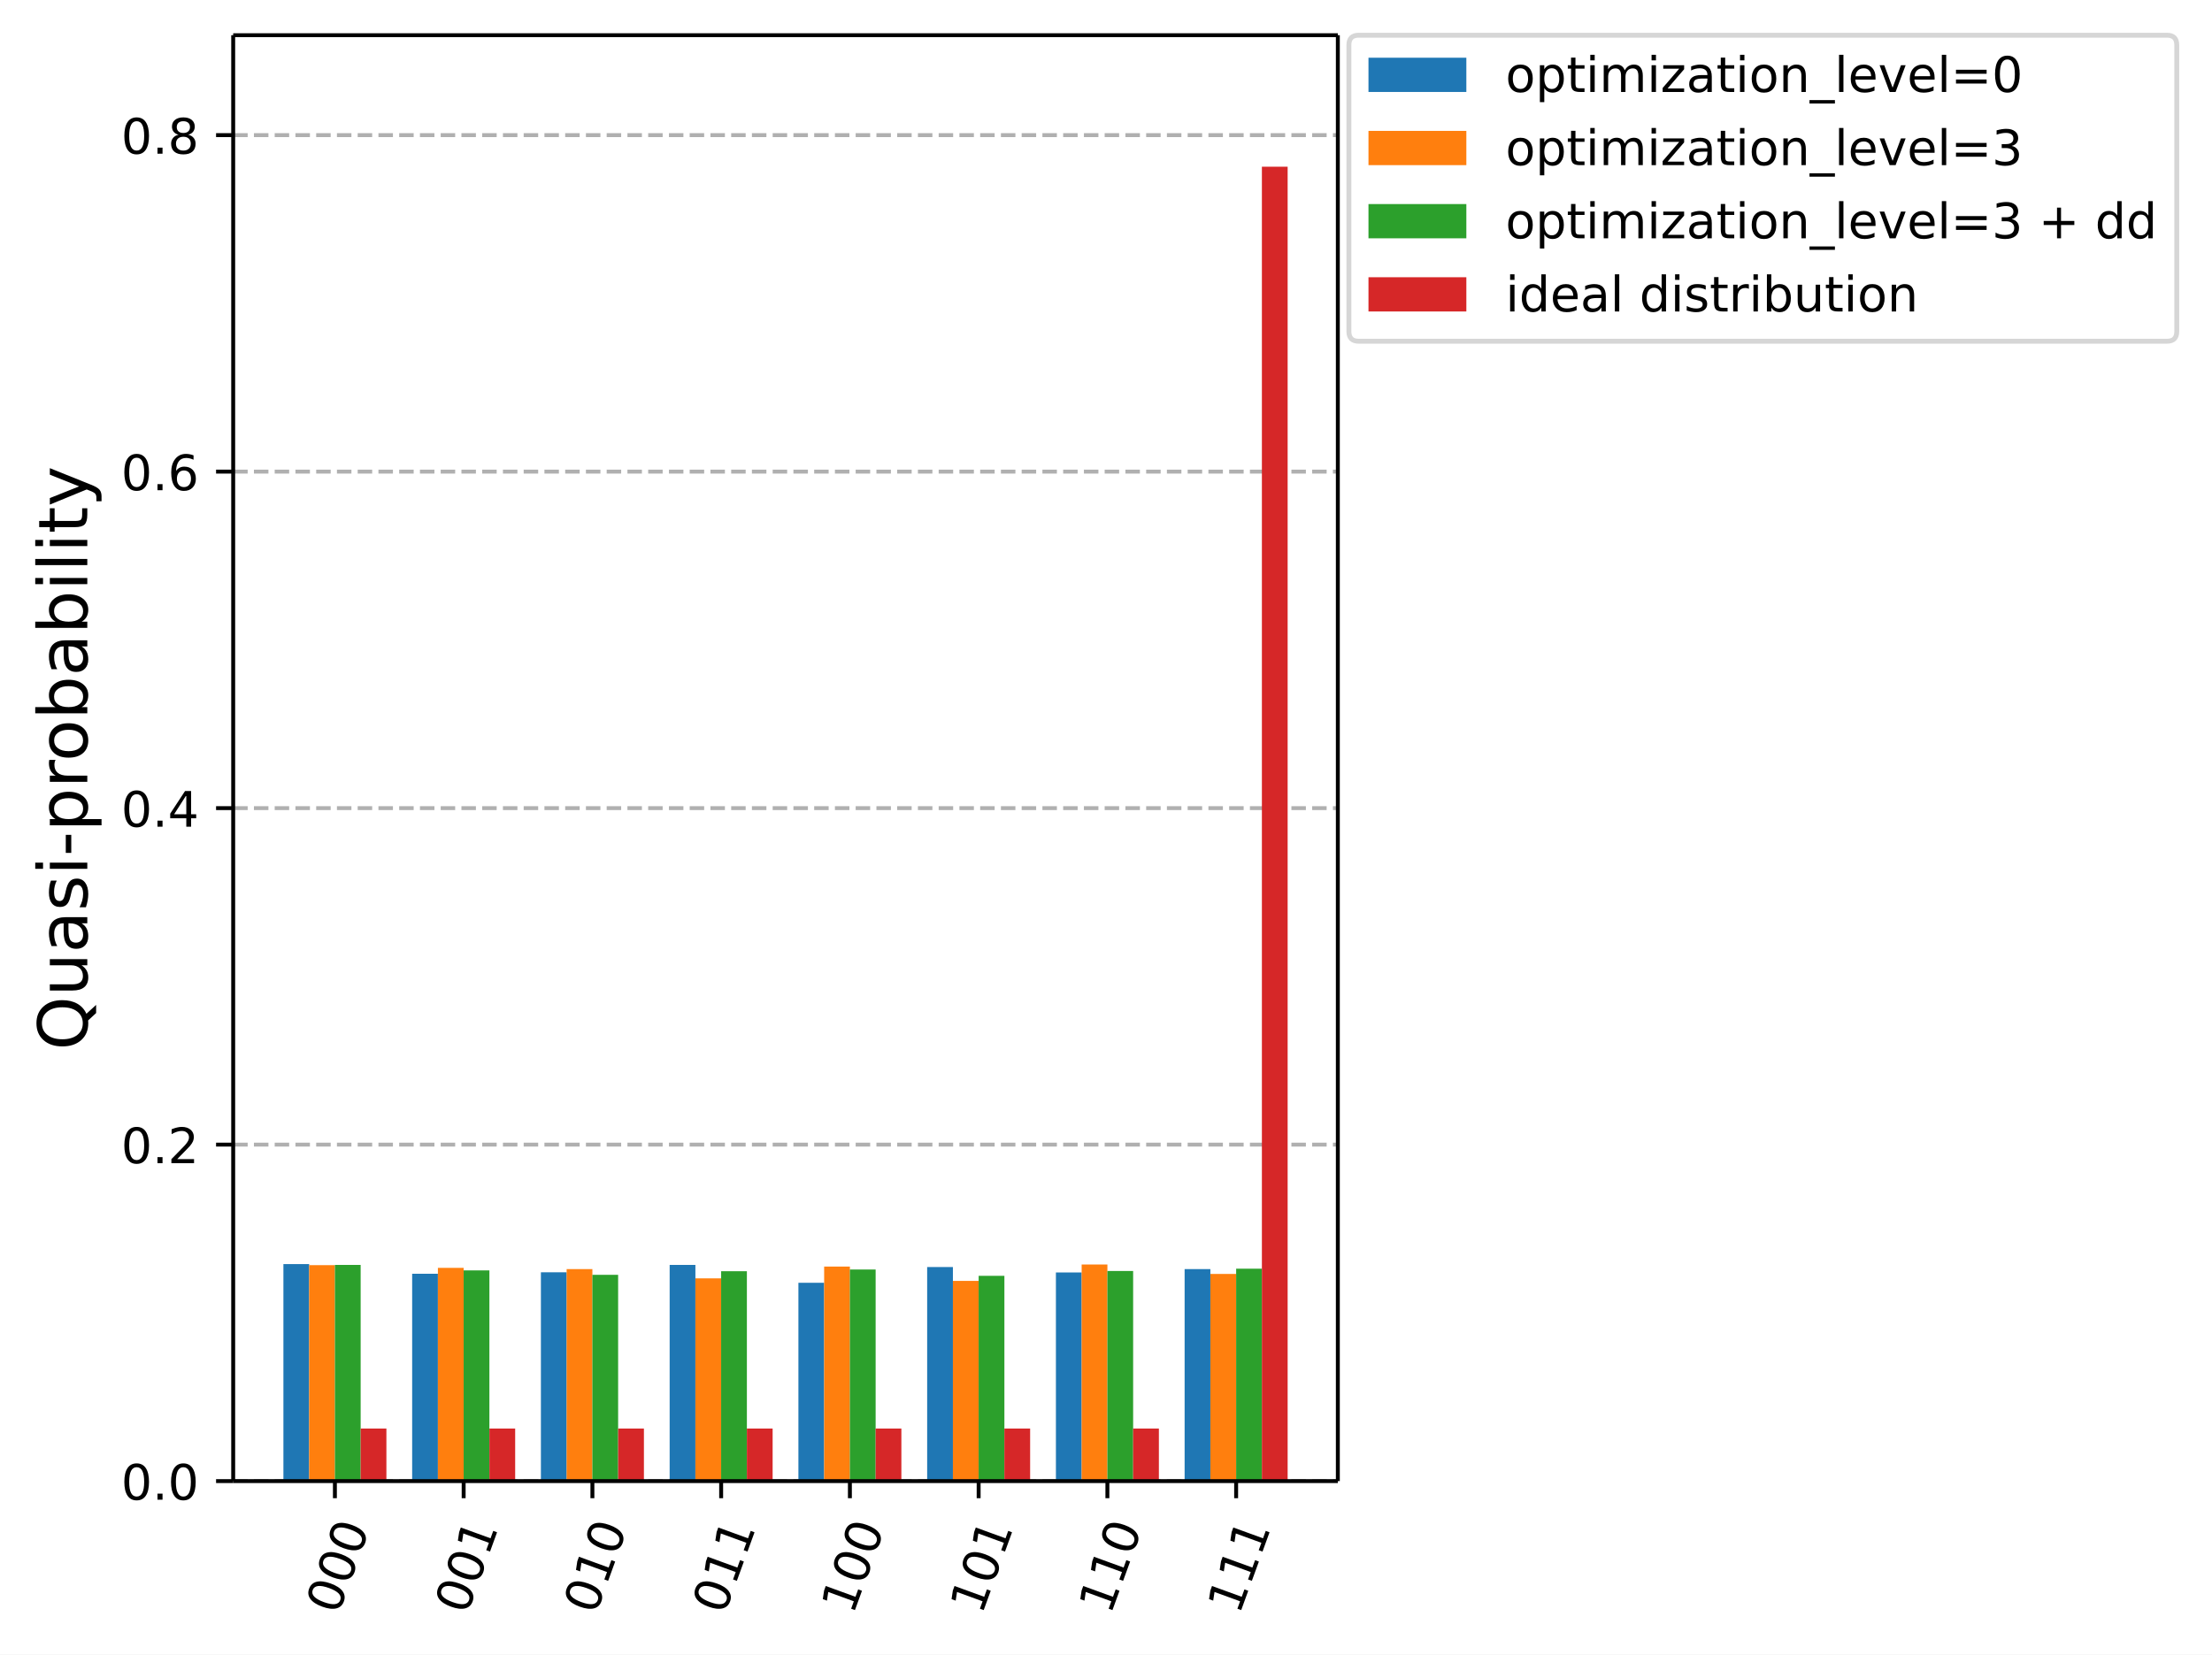
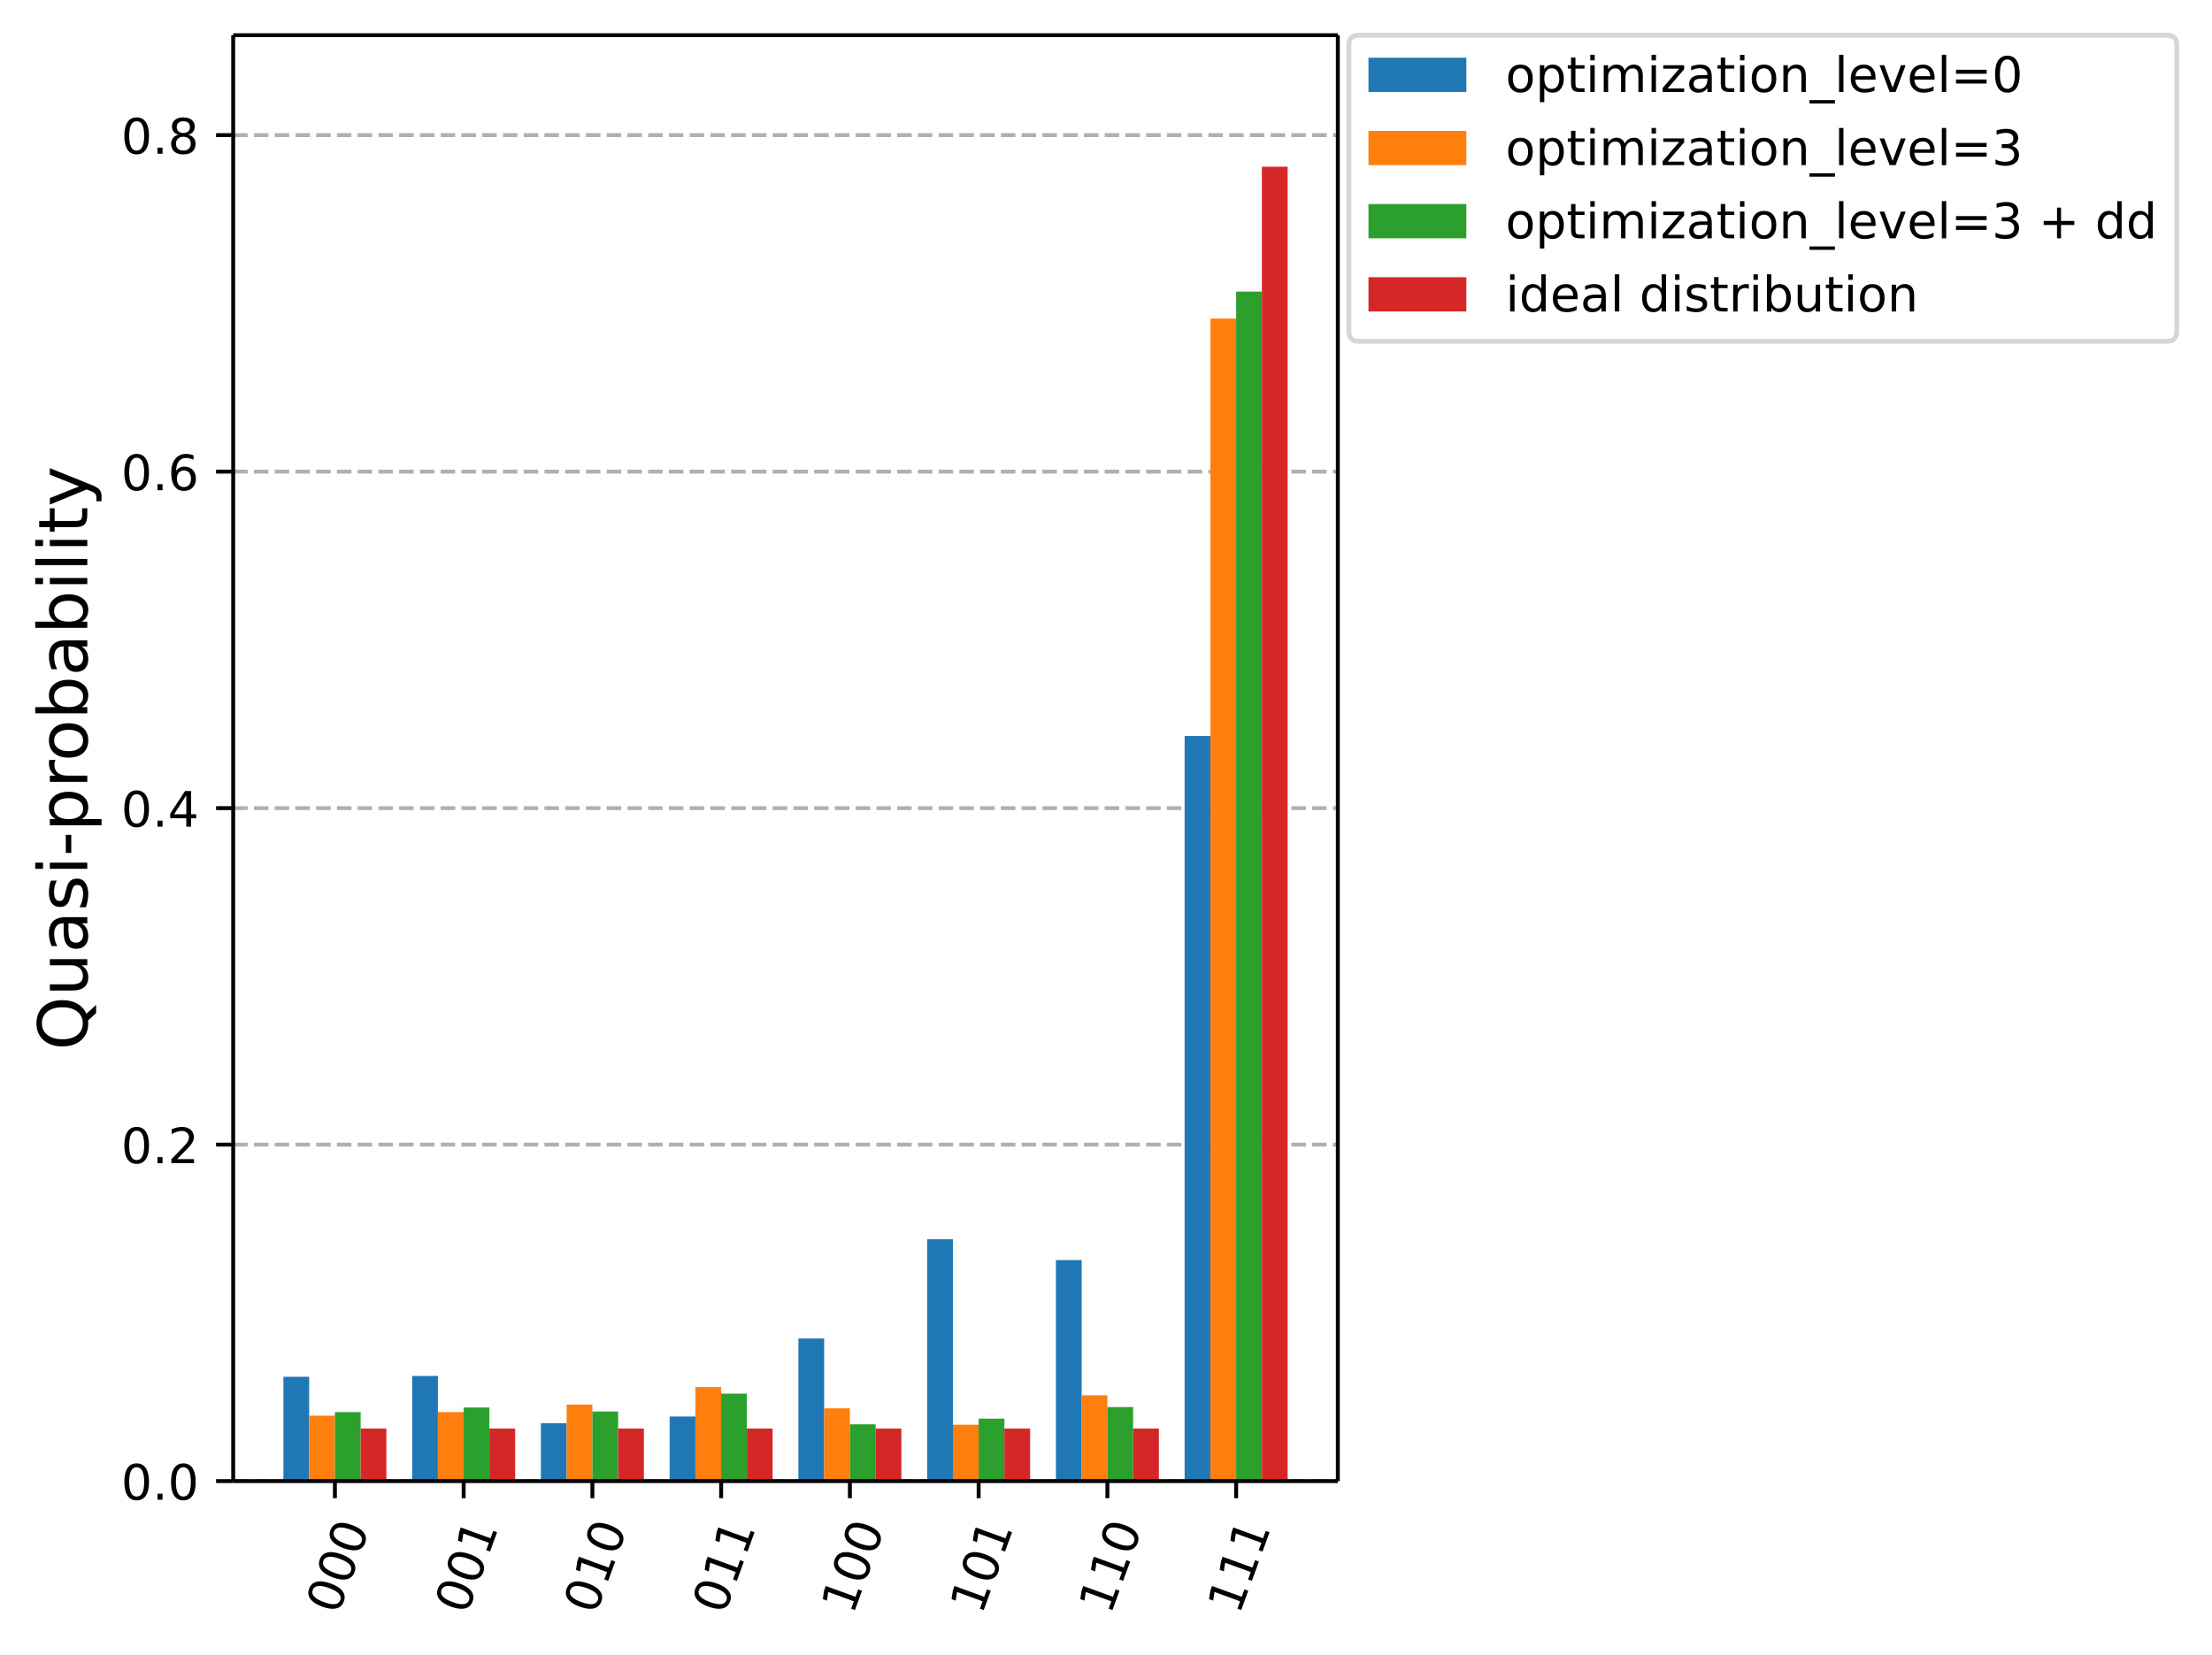
<svg xmlns="http://www.w3.org/2000/svg" xmlns:xlink="http://www.w3.org/1999/xlink" width="452.01pt" height="338.19pt" version="1.1" viewBox="0 0 452.01 338.19">
  <defs>
    <style type="text/css">*{stroke-linejoin: round; stroke-linecap: butt}</style>
  </defs>
  <path d="m0 338.19h452.01v-338.19h-452.01z" fill="#ffffff" />
  <path d="m47.652 302.74h225.73v-295.54h-225.73z" fill="#ffffff" />
  <defs>
    <path id="015f732cb89" d="m0 0v3.5" stroke="#000000" stroke-width=".8" />
  </defs>
  <use x="68.436" y="302.739" stroke="#000000" stroke-width=".8" xlink:href="#015f732cb89" />
  <g transform="translate(69.048 330.27) rotate(-70) scale(.1 -.1)">
    <defs>
      <path id="DejaVuSans-30" transform="scale(.015625)" d="m2034 4250q-487 0-733-480-245-479-245-1442 0-959 245-1439 246-480 733-480 491 0 736 480 246 480 246 1439 0 963-246 1442-245 480-736 480zm0 500q785 0 1199-621 414-620 414-1801 0-1178-414-1799-414-620-1199-620-784 0-1198 620-414 621-414 1799 0 1181 414 1801 414 621 1198 621z" />
    </defs>
    <use xlink:href="#DejaVuSans-30" />
    <use transform="translate(63.623)" xlink:href="#DejaVuSans-30" />
    <use transform="translate(127.25)" xlink:href="#DejaVuSans-30" />
  </g>
  <use x="94.745" y="302.739" stroke="#000000" stroke-width=".8" xlink:href="#015f732cb89" />
  <g transform="translate(95.357 330.27) rotate(-70) scale(.1 -.1)">
    <defs>
      <path id="DejaVuSans-31" transform="scale(.015625)" d="m794 531h1031v3560l-1122-225v575l1116 225h631v-4135h1031v-531h-2687v531z" />
    </defs>
    <use xlink:href="#DejaVuSans-30" />
    <use transform="translate(63.623)" xlink:href="#DejaVuSans-30" />
    <use transform="translate(127.25)" xlink:href="#DejaVuSans-31" />
  </g>
  <use x="121.054" y="302.739" stroke="#000000" stroke-width=".8" xlink:href="#015f732cb89" />
  <g transform="translate(121.67 330.27) rotate(-70) scale(.1 -.1)">
    <use xlink:href="#DejaVuSans-30" />
    <use transform="translate(63.623)" xlink:href="#DejaVuSans-31" />
    <use transform="translate(127.25)" xlink:href="#DejaVuSans-30" />
  </g>
  <use x="147.363" y="302.739" stroke="#000000" stroke-width=".8" xlink:href="#015f732cb89" />
  <g transform="translate(147.97 330.27) rotate(-70) scale(.1 -.1)">
    <use xlink:href="#DejaVuSans-30" />
    <use transform="translate(63.623)" xlink:href="#DejaVuSans-31" />
    <use transform="translate(127.25)" xlink:href="#DejaVuSans-31" />
  </g>
  <use x="173.671" y="302.739" stroke="#000000" stroke-width=".8" xlink:href="#015f732cb89" />
  <g transform="translate(174.28 330.27) rotate(-70) scale(.1 -.1)">
    <use xlink:href="#DejaVuSans-31" />
    <use transform="translate(63.623)" xlink:href="#DejaVuSans-30" />
    <use transform="translate(127.25)" xlink:href="#DejaVuSans-30" />
  </g>
  <use x="199.98" y="302.739" stroke="#000000" stroke-width=".8" xlink:href="#015f732cb89" />
  <g transform="translate(200.59 330.27) rotate(-70) scale(.1 -.1)">
    <use xlink:href="#DejaVuSans-31" />
    <use transform="translate(63.623)" xlink:href="#DejaVuSans-30" />
    <use transform="translate(127.25)" xlink:href="#DejaVuSans-31" />
  </g>
  <use x="226.289" y="302.739" stroke="#000000" stroke-width=".8" xlink:href="#015f732cb89" />
  <g transform="translate(226.9 330.27) rotate(-70) scale(.1 -.1)">
    <use xlink:href="#DejaVuSans-31" />
    <use transform="translate(63.623)" xlink:href="#DejaVuSans-31" />
    <use transform="translate(127.25)" xlink:href="#DejaVuSans-30" />
  </g>
  <use x="252.597" y="302.739" stroke="#000000" stroke-width=".8" xlink:href="#015f732cb89" />
  <g transform="translate(253.21 330.27) rotate(-70) scale(.1 -.1)">
    <use xlink:href="#DejaVuSans-31" />
    <use transform="translate(63.623)" xlink:href="#DejaVuSans-31" />
    <use transform="translate(127.25)" xlink:href="#DejaVuSans-31" />
  </g>
  <path d="m47.652 302.74h225.73" clip-path="url(#c9b92785d3e)" fill="none" stroke="#b0b0b0" stroke-dasharray="2.96,1.28" stroke-width=".8" />
  <defs>
    <path id="69695b51edb" d="m0 0h-3.5" stroke="#000000" stroke-width=".8" />
  </defs>
  <use x="47.653" y="302.739" stroke="#000000" stroke-width=".8" xlink:href="#69695b51edb" />
  <g transform="translate(24.749 306.54) scale(.1 -.1)">
    <defs>
      <path id="DejaVuSans-2e" transform="scale(.015625)" d="m684 794h660v-794h-660v794z" />
    </defs>
    <use xlink:href="#DejaVuSans-30" />
    <use transform="translate(63.623)" xlink:href="#DejaVuSans-2e" />
    <use transform="translate(95.41)" xlink:href="#DejaVuSans-30" />
  </g>
  <path d="m47.652 233.96h225.73" clip-path="url(#c9b92785d3e)" fill="none" stroke="#b0b0b0" stroke-dasharray="2.96,1.28" stroke-width=".8" />
  <use x="47.653" y="233.959" stroke="#000000" stroke-width=".8" xlink:href="#69695b51edb" />
  <g transform="translate(24.749 237.76) scale(.1 -.1)">
    <defs>
      <path id="DejaVuSans-32" transform="scale(.015625)" d="m1228 531h2203v-531h-2962v531q359 372 979 998 621 627 780 809 303 340 423 576 121 236 121 464 0 372-261 606-261 235-680 235-297 0-627-103-329-103-704-313v638q381 153 712 231 332 78 607 78 725 0 1156-363 431-362 431-968 0-288-108-546-107-257-392-607-78-91-497-524-418-433-1181-1211z" />
    </defs>
    <use xlink:href="#DejaVuSans-30" />
    <use transform="translate(63.623)" xlink:href="#DejaVuSans-2e" />
    <use transform="translate(95.41)" xlink:href="#DejaVuSans-32" />
  </g>
  <path d="m47.652 165.18h225.73" clip-path="url(#c9b92785d3e)" fill="none" stroke="#b0b0b0" stroke-dasharray="2.96,1.28" stroke-width=".8" />
  <use x="47.653" y="165.179" stroke="#000000" stroke-width=".8" xlink:href="#69695b51edb" />
  <g transform="translate(24.749 168.98) scale(.1 -.1)">
    <defs>
      <path id="DejaVuSans-34" transform="scale(.015625)" d="m2419 4116-1594-2491h1594v2491zm-166 550h794v-3041h666v-525h-666v-1100h-628v1100h-2106v609l1940 2957z" />
    </defs>
    <use xlink:href="#DejaVuSans-30" />
    <use transform="translate(63.623)" xlink:href="#DejaVuSans-2e" />
    <use transform="translate(95.41)" xlink:href="#DejaVuSans-34" />
  </g>
  <path d="m47.652 96.399h225.73" clip-path="url(#c9b92785d3e)" fill="none" stroke="#b0b0b0" stroke-dasharray="2.96,1.28" stroke-width=".8" />
  <use x="47.653" y="96.399" stroke="#000000" stroke-width=".8" xlink:href="#69695b51edb" />
  <g transform="translate(24.749 100.2) scale(.1 -.1)">
    <defs>
      <path id="DejaVuSans-36" transform="scale(.015625)" d="m2113 2584q-425 0-674-291-248-290-248-796 0-503 248-796 249-292 674-292t673 292q248 293 248 796 0 506-248 796-248 291-673 291zm1253 1979v-575q-238 112-480 171-242 60-480 60-625 0-955-422-329-422-376-1275 184 272 462 417 279 145 613 145 703 0 1111-427 408-426 408-1160 0-719-425-1154-425-434-1131-434-810 0-1238 620-428 621-428 1799 0 1106 525 1764t1409 658q238 0 480-47t505-140z" />
    </defs>
    <use xlink:href="#DejaVuSans-30" />
    <use transform="translate(63.623)" xlink:href="#DejaVuSans-2e" />
    <use transform="translate(95.41)" xlink:href="#DejaVuSans-36" />
  </g>
  <path d="m47.652 27.619h225.73" clip-path="url(#c9b92785d3e)" fill="none" stroke="#b0b0b0" stroke-dasharray="2.96,1.28" stroke-width=".8" />
  <use x="47.653" y="27.619" stroke="#000000" stroke-width=".8" xlink:href="#69695b51edb" />
  <g transform="translate(24.749 31.418) scale(.1 -.1)">
    <defs>
      <path id="DejaVuSans-38" transform="scale(.015625)" d="m2034 2216q-450 0-708-241-257-241-257-662 0-422 257-663 258-241 708-241t709 242q260 243 260 662 0 421-258 662-257 241-711 241zm-631 268q-406 100-633 378-226 279-226 679 0 559 398 884 399 325 1092 325 697 0 1094-325t397-884q0-400-227-679-226-278-629-378 456-106 710-416 255-309 255-755 0-679-414-1042-414-362-1186-362-771 0-1186 362-414 363-414 1042 0 446 256 755 257 310 713 416zm-231 997q0-362 226-565 227-203 636-203 407 0 636 203 230 203 230 565 0 363-230 566-229 203-636 203-409 0-636-203-226-203-226-566z" />
    </defs>
    <use xlink:href="#DejaVuSans-30" />
    <use transform="translate(63.623)" xlink:href="#DejaVuSans-2e" />
    <use transform="translate(95.41)" xlink:href="#DejaVuSans-38" />
  </g>
  <g transform="translate(17.838 214.67) rotate(-90) scale(.14 -.14)">
    <defs>
      <path id="DejaVuSans-51" transform="scale(.015625)" d="m2522 4238q-688 0-1093-513-404-512-404-1397 0-881 404-1394 405-512 1093-512 687 0 1089 512 402 513 402 1394 0 885-402 1397-402 513-1089 513zm884-4154 832-909h-763l-691 747q-103-6-158-9-54-4-104-4-984 0-1574 658-589 658-589 1761 0 1106 589 1764 590 658 1574 658 981 0 1568-658 588-658 588-1764 0-812-327-1391-326-578-945-853z" />
      <path id="DejaVuSans-75" transform="scale(.015625)" d="m544 1381v2119h575v-2097q0-497 193-746 194-248 582-248 465 0 735 297 271 297 271 810v1984h575v-3500h-575v538q-209-319-486-474-276-155-642-155-603 0-916 375-312 375-312 1097zm1447 2203z" />
      <path id="DejaVuSans-61" transform="scale(.015625)" d="m2194 1759q-697 0-966-159t-269-544q0-306 202-486 202-179 548-179 479 0 768 339t289 901v128h-572zm1147 238v-1997h-575v531q-197-318-491-470t-719-152q-537 0-855 302-317 302-317 808 0 590 395 890 396 300 1180 300h807v57q0 397-261 614t-733 217q-300 0-585-72-284-72-546-216v532q315 122 612 182 297 61 578 61 760 0 1135-394 375-393 375-1193z" />
      <path id="DejaVuSans-73" transform="scale(.015625)" d="m2834 3397v-544q-243 125-506 187-262 63-544 63-428 0-642-131t-214-394q0-200 153-314t616-217l197-44q612-131 870-370t258-667q0-488-386-773-386-284-1061-284-281 0-586 55t-642 164v594q319-166 628-249 309-82 613-82 406 0 624 139 219 139 219 392 0 234-158 359-157 125-692 241l-200 47q-534 112-772 345-237 233-237 639 0 494 350 762 350 269 994 269 318 0 599-47 282-46 519-140z" />
      <path id="DejaVuSans-69" transform="scale(.015625)" d="m603 3500h575v-3500h-575v3500zm0 1363h575v-729h-575v729z" />
      <path id="DejaVuSans-2d" transform="scale(.015625)" d="m313 2009h1684v-512h-1684v512z" />
      <path id="DejaVuSans-70" transform="scale(.015625)" d="m1159 525v-1856h-578v4831h578v-531q182 312 458 463 277 152 661 152 638 0 1036-506 399-506 399-1331t-399-1332q-398-506-1036-506-384 0-661 152-276 152-458 464zm1957 1222q0 634-261 995t-717 361q-457 0-718-361t-261-995 261-995 718-361q456 0 717 361t261 995z" />
      <path id="DejaVuSans-72" transform="scale(.015625)" d="m2631 2963q-97 56-211 82-114 27-251 27-488 0-749-317t-261-911v-1844h-578v3500h578v-544q182 319 472 473 291 155 707 155 59 0 131-8 72-7 159-23l3-590z" />
      <path id="DejaVuSans-6f" transform="scale(.015625)" d="m1959 3097q-462 0-731-361t-269-989 267-989q268-361 733-361 460 0 728 362 269 363 269 988 0 622-269 986-268 364-728 364zm0 487q750 0 1178-488 429-487 429-1349 0-859-429-1349-428-489-1178-489-753 0-1180 489-426 490-426 1349 0 862 426 1349 427 488 1180 488z" />
      <path id="DejaVuSans-62" transform="scale(.015625)" d="m3116 1747q0 634-261 995t-717 361q-457 0-718-361t-261-995 261-995 718-361q456 0 717 361t261 995zm-1957 1222q182 312 458 463 277 152 661 152 638 0 1036-506 399-506 399-1331t-399-1332q-398-506-1036-506-384 0-661 152-276 152-458 464v-525h-578v4863h578v-1894z" />
      <path id="DejaVuSans-6c" transform="scale(.015625)" d="m603 4863h575v-4863h-575v4863z" />
      <path id="DejaVuSans-74" transform="scale(.015625)" d="m1172 4494v-994h1184v-447h-1184v-1900q0-428 117-550t477-122h590v-481h-590q-666 0-919 248-253 249-253 905v1900h-422v447h422v994h578z" />
      <path id="DejaVuSans-79" transform="scale(.015625)" d="m2059-325q-243-625-475-815-231-191-618-191h-460v481h338q237 0 368 113 132 112 291 531l103 262-1415 3444h609l1094-2737 1094 2737h609l-1538-3825z" />
    </defs>
    <use xlink:href="#DejaVuSans-51" />
    <use transform="translate(78.711)" xlink:href="#DejaVuSans-75" />
    <use transform="translate(142.09)" xlink:href="#DejaVuSans-61" />
    <use transform="translate(203.37)" xlink:href="#DejaVuSans-73" />
    <use transform="translate(255.47)" xlink:href="#DejaVuSans-69" />
    <use transform="translate(283.25)" xlink:href="#DejaVuSans-2d" />
    <use transform="translate(319.34)" xlink:href="#DejaVuSans-70" />
    <use transform="translate(382.81)" xlink:href="#DejaVuSans-72" />
    <use transform="translate(421.68)" xlink:href="#DejaVuSans-6f" />
    <use transform="translate(482.86)" xlink:href="#DejaVuSans-62" />
    <use transform="translate(546.33)" xlink:href="#DejaVuSans-61" />
    <use transform="translate(607.61)" xlink:href="#DejaVuSans-62" />
    <use transform="translate(671.09)" xlink:href="#DejaVuSans-69" />
    <use transform="translate(698.87)" xlink:href="#DejaVuSans-6c" />
    <use transform="translate(726.66)" xlink:href="#DejaVuSans-69" />
    <use transform="translate(754.44)" xlink:href="#DejaVuSans-74" />
    <use transform="translate(793.65)" xlink:href="#DejaVuSans-79" />
  </g>
-   <path d="m57.913 302.74h5.262v-44.363h-5.262z" clip-path="url(#c9b92785d3e)" fill="#1f77b4" />
-   <path d="m84.222 302.74h5.262v-42.386h-5.262z" clip-path="url(#c9b92785d3e)" fill="#1f77b4" />
-   <path d="m110.53 302.74h5.262v-42.687h-5.262z" clip-path="url(#c9b92785d3e)" fill="#1f77b4" />
-   <path d="m136.84 302.74h5.262v-44.191h-5.262z" clip-path="url(#c9b92785d3e)" fill="#1f77b4" />
-   <path d="m163.15 302.74h5.262v-40.537h-5.262z" clip-path="url(#c9b92785d3e)" fill="#1f77b4" />
-   <path d="m189.46 302.74h5.262v-43.761h-5.262z" clip-path="url(#c9b92785d3e)" fill="#1f77b4" />
-   <path d="m215.77 302.74h5.262v-42.644h-5.262z" clip-path="url(#c9b92785d3e)" fill="#1f77b4" />
-   <path d="m242.07 302.74h5.262v-43.331h-5.262z" clip-path="url(#c9b92785d3e)" fill="#1f77b4" />
-   <path d="m63.175 302.74h5.262v-44.148h-5.262z" clip-path="url(#c9b92785d3e)" fill="#ff7f0e" />
-   <path d="m89.483 302.74h5.262v-43.589h-5.262z" clip-path="url(#c9b92785d3e)" fill="#ff7f0e" />
-   <path d="m115.79 302.74h5.262v-43.331h-5.262z" clip-path="url(#c9b92785d3e)" fill="#ff7f0e" />
-   <path d="m142.1 302.74h5.262v-41.44h-5.262z" clip-path="url(#c9b92785d3e)" fill="#ff7f0e" />
-   <path d="m168.41 302.74h5.262v-43.847h-5.262z" clip-path="url(#c9b92785d3e)" fill="#ff7f0e" />
-   <path d="m194.72 302.74h5.262v-40.924h-5.262z" clip-path="url(#c9b92785d3e)" fill="#ff7f0e" />
-   <path d="m221.03 302.74h5.262v-44.277h-5.262z" clip-path="url(#c9b92785d3e)" fill="#ff7f0e" />
-   <path d="m247.34 302.74h5.262v-42.343h-5.262z" clip-path="url(#c9b92785d3e)" fill="#ff7f0e" />
-   <path d="m68.436 302.74h5.262v-44.191h-5.262z" clip-path="url(#c9b92785d3e)" fill="#2ca02c" />
-   <path d="m94.745 302.74h5.262v-43.073h-5.262z" clip-path="url(#c9b92785d3e)" fill="#2ca02c" />
-   <path d="m121.05 302.74h5.262v-42.171h-5.262z" clip-path="url(#c9b92785d3e)" fill="#2ca02c" />
-   <path d="m147.36 302.74h5.262v-42.901h-5.262z" clip-path="url(#c9b92785d3e)" fill="#2ca02c" />
-   <path d="m173.67 302.74h5.262v-43.245h-5.262z" clip-path="url(#c9b92785d3e)" fill="#2ca02c" />
-   <path d="m199.98 302.74h5.262v-41.956h-5.262z" clip-path="url(#c9b92785d3e)" fill="#2ca02c" />
-   <path d="m226.29 302.74h5.262v-42.944h-5.262z" clip-path="url(#c9b92785d3e)" fill="#2ca02c" />
-   <path d="m252.6 302.74h5.262v-43.417h-5.262z" clip-path="url(#c9b92785d3e)" fill="#2ca02c" />
+   <path d="m57.913 302.74h5.262v-21.322h-5.262z" clip-path="url(#c9b92785d3e)" fill="#1f77b4" />
+   <path d="m84.222 302.74h5.262v-21.494h-5.262z" clip-path="url(#c9b92785d3e)" fill="#1f77b4" />
+   <path d="m110.53 302.74h5.262v-11.822h-5.262z" clip-path="url(#c9b92785d3e)" fill="#1f77b4" />
+   <path d="m136.84 302.74h5.262v-13.197h-5.262z" clip-path="url(#c9b92785d3e)" fill="#1f77b4" />
+   <path d="m163.15 302.74h5.262v-29.145h-5.262z" clip-path="url(#c9b92785d3e)" fill="#1f77b4" />
+   <path d="m189.46 302.74h5.262v-49.436h-5.262z" clip-path="url(#c9b92785d3e)" fill="#1f77b4" />
+   <path d="m215.77 302.74h5.262v-45.18h-5.262z" clip-path="url(#c9b92785d3e)" fill="#1f77b4" />
+   <path d="m242.07 302.74h5.262v-152.3h-5.262z" clip-path="url(#c9b92785d3e)" fill="#1f77b4" />
+   <path d="m63.175 302.74h5.262v-13.369h-5.262z" clip-path="url(#c9b92785d3e)" fill="#ff7f0e" />
+   <path d="m89.483 302.74h5.262v-14.1h-5.262z" clip-path="url(#c9b92785d3e)" fill="#ff7f0e" />
+   <path d="m115.79 302.74h5.262v-15.647h-5.262z" clip-path="url(#c9b92785d3e)" fill="#ff7f0e" />
+   <path d="m142.1 302.74h5.262v-19.215h-5.262z" clip-path="url(#c9b92785d3e)" fill="#ff7f0e" />
+   <path d="m168.41 302.74h5.262v-14.874h-5.262z" clip-path="url(#c9b92785d3e)" fill="#ff7f0e" />
+   <path d="m194.72 302.74h5.262v-11.521h-5.262z" clip-path="url(#c9b92785d3e)" fill="#ff7f0e" />
+   <path d="m221.03 302.74h5.262v-17.539h-5.262z" clip-path="url(#c9b92785d3e)" fill="#ff7f0e" />
+   <path d="m247.34 302.74h5.262v-237.63h-5.262z" clip-path="url(#c9b92785d3e)" fill="#ff7f0e" />
+   <path d="m68.436 302.74h5.262v-14.1h-5.262z" clip-path="url(#c9b92785d3e)" fill="#2ca02c" />
+   <path d="m94.745 302.74h5.262v-15.046h-5.262z" clip-path="url(#c9b92785d3e)" fill="#2ca02c" />
+   <path d="m121.05 302.74h5.262v-14.229h-5.262z" clip-path="url(#c9b92785d3e)" fill="#2ca02c" />
+   <path d="m147.36 302.74h5.262v-17.883h-5.262z" clip-path="url(#c9b92785d3e)" fill="#2ca02c" />
+   <path d="m173.67 302.74h5.262v-11.607h-5.262z" clip-path="url(#c9b92785d3e)" fill="#2ca02c" />
+   <path d="m199.98 302.74h5.262v-12.767h-5.262z" clip-path="url(#c9b92785d3e)" fill="#2ca02c" />
+   <path d="m226.29 302.74h5.262v-15.132h-5.262z" clip-path="url(#c9b92785d3e)" fill="#2ca02c" />
+   <path d="m252.6 302.74h5.262v-243.14h-5.262z" clip-path="url(#c9b92785d3e)" fill="#2ca02c" />
  <path d="m73.698 302.74h5.262v-10.747h-5.262z" clip-path="url(#c9b92785d3e)" fill="#d62728" />
  <path d="m100.01 302.74h5.262v-10.747h-5.262z" clip-path="url(#c9b92785d3e)" fill="#d62728" />
  <path d="m126.32 302.74h5.262v-10.747h-5.262z" clip-path="url(#c9b92785d3e)" fill="#d62728" />
  <path d="m152.62 302.74h5.262v-10.747h-5.262z" clip-path="url(#c9b92785d3e)" fill="#d62728" />
  <path d="m178.93 302.74h5.262v-10.747h-5.262z" clip-path="url(#c9b92785d3e)" fill="#d62728" />
  <path d="m205.24 302.74h5.262v-10.747h-5.262z" clip-path="url(#c9b92785d3e)" fill="#d62728" />
  <path d="m231.55 302.74h5.262v-10.747h-5.262z" clip-path="url(#c9b92785d3e)" fill="#d62728" />
  <path d="m257.86 302.74h5.262v-268.67h-5.262z" clip-path="url(#c9b92785d3e)" fill="#d62728" />
  <path d="m47.652 302.74v-295.54" fill="none" stroke="#000000" stroke-linecap="square" stroke-width=".8" />
  <path d="m273.38 302.74v-295.54" fill="none" stroke="#000000" stroke-linecap="square" stroke-width=".8" />
  <path d="m47.652 302.74h225.73" fill="none" stroke="#000000" stroke-linecap="square" stroke-width=".8" />
  <path d="m47.652 7.2h225.73" fill="none" stroke="#000000" stroke-linecap="square" stroke-width=".8" />
  <path d="m277.64 69.747h165.17q2 0 2-2v-58.547q0-2-2-2h-165.17q-2 0-2 2v58.547q0 2 2 2z" fill="#ffffff" opacity=".8" stroke="#cccccc" />
  <path d="m279.64 18.798h20v-7h-20z" fill="#1f77b4" />
  <g transform="translate(307.64 18.798) scale(.1 -.1)">
    <defs>
      <path id="DejaVuSans-6d" transform="scale(.015625)" d="m3328 2828q216 388 516 572t706 184q547 0 844-383 297-382 297-1088v-2113h-578v2094q0 503-179 746-178 244-543 244-447 0-707-297-259-296-259-809v-1978h-578v2094q0 506-178 748t-550 242q-441 0-701-298-259-298-259-808v-1978h-578v3500h578v-544q197 322 472 475t653 153q382 0 649-194 267-193 395-562z" />
      <path id="DejaVuSans-7a" transform="scale(.015625)" d="m353 3500h2731v-525l-2162-2516h2162v-459h-2809v525l2163 2516h-2085v459z" />
      <path id="DejaVuSans-6e" transform="scale(.015625)" d="m3513 2113v-2113h-575v2094q0 497-194 743-194 247-581 247-466 0-735-297-269-296-269-809v-1978h-578v3500h578v-544q207 316 486 472 280 156 646 156 603 0 912-373 310-373 310-1098z" />
      <path id="DejaVuSans-5f" transform="scale(.015625)" d="m3263-1063v-446h-3326v446h3326z" />
      <path id="DejaVuSans-65" transform="scale(.015625)" d="m3597 1894v-281h-2644q38-594 358-905t892-311q331 0 642 81t618 244v-544q-310-131-635-200t-659-69q-838 0-1327 487-489 488-489 1320 0 859 464 1363 464 505 1252 505 706 0 1117-455 411-454 411-1235zm-575 169q-6 471-264 752-258 282-683 282-481 0-770-272t-333-766l2050 4z" />
      <path id="DejaVuSans-76" transform="scale(.015625)" d="m191 3500h609l1094-2937 1094 2937h609l-1313-3500h-781l-1312 3500z" />
      <path id="DejaVuSans-3d" transform="scale(.015625)" d="m678 2906h4006v-525h-4006v525zm0-1275h4006v-531h-4006v531z" />
    </defs>
    <use xlink:href="#DejaVuSans-6f" />
    <use transform="translate(61.182)" xlink:href="#DejaVuSans-70" />
    <use transform="translate(124.66)" xlink:href="#DejaVuSans-74" />
    <use transform="translate(163.87)" xlink:href="#DejaVuSans-69" />
    <use transform="translate(191.65)" xlink:href="#DejaVuSans-6d" />
    <use transform="translate(289.06)" xlink:href="#DejaVuSans-69" />
    <use transform="translate(316.85)" xlink:href="#DejaVuSans-7a" />
    <use transform="translate(369.34)" xlink:href="#DejaVuSans-61" />
    <use transform="translate(430.62)" xlink:href="#DejaVuSans-74" />
    <use transform="translate(469.82)" xlink:href="#DejaVuSans-69" />
    <use transform="translate(497.61)" xlink:href="#DejaVuSans-6f" />
    <use transform="translate(558.79)" xlink:href="#DejaVuSans-6e" />
    <use transform="translate(622.17)" xlink:href="#DejaVuSans-5f" />
    <use transform="translate(672.17)" xlink:href="#DejaVuSans-6c" />
    <use transform="translate(699.95)" xlink:href="#DejaVuSans-65" />
    <use transform="translate(761.47)" xlink:href="#DejaVuSans-76" />
    <use transform="translate(820.65)" xlink:href="#DejaVuSans-65" />
    <use transform="translate(882.18)" xlink:href="#DejaVuSans-6c" />
    <use transform="translate(909.96)" xlink:href="#DejaVuSans-3d" />
    <use transform="translate(993.75)" xlink:href="#DejaVuSans-30" />
  </g>
  <path d="m279.64 33.755h20v-7h-20z" fill="#ff7f0e" />
  <g transform="translate(307.64 33.755) scale(.1 -.1)">
    <defs>
      <path id="DejaVuSans-33" transform="scale(.015625)" d="m2597 2516q453-97 707-404 255-306 255-756 0-690-475-1069-475-378-1350-378-293 0-604 58t-642 174v609q262-153 574-231 313-78 654-78 593 0 904 234t311 681q0 413-289 645-289 233-804 233h-544v519h569q465 0 712 186t247 536q0 359-255 551-254 193-729 193-260 0-557-57-297-56-653-174v562q360 100 674 150t592 50q719 0 1137-327 419-326 419-882 0-388-222-655t-631-370z" />
    </defs>
    <use xlink:href="#DejaVuSans-6f" />
    <use transform="translate(61.182)" xlink:href="#DejaVuSans-70" />
    <use transform="translate(124.66)" xlink:href="#DejaVuSans-74" />
    <use transform="translate(163.87)" xlink:href="#DejaVuSans-69" />
    <use transform="translate(191.65)" xlink:href="#DejaVuSans-6d" />
    <use transform="translate(289.06)" xlink:href="#DejaVuSans-69" />
    <use transform="translate(316.85)" xlink:href="#DejaVuSans-7a" />
    <use transform="translate(369.34)" xlink:href="#DejaVuSans-61" />
    <use transform="translate(430.62)" xlink:href="#DejaVuSans-74" />
    <use transform="translate(469.82)" xlink:href="#DejaVuSans-69" />
    <use transform="translate(497.61)" xlink:href="#DejaVuSans-6f" />
    <use transform="translate(558.79)" xlink:href="#DejaVuSans-6e" />
    <use transform="translate(622.17)" xlink:href="#DejaVuSans-5f" />
    <use transform="translate(672.17)" xlink:href="#DejaVuSans-6c" />
    <use transform="translate(699.95)" xlink:href="#DejaVuSans-65" />
    <use transform="translate(761.47)" xlink:href="#DejaVuSans-76" />
    <use transform="translate(820.65)" xlink:href="#DejaVuSans-65" />
    <use transform="translate(882.18)" xlink:href="#DejaVuSans-6c" />
    <use transform="translate(909.96)" xlink:href="#DejaVuSans-3d" />
    <use transform="translate(993.75)" xlink:href="#DejaVuSans-33" />
  </g>
  <path d="m279.64 48.711h20v-7h-20z" fill="#2ca02c" />
  <g transform="translate(307.64 48.711) scale(.1 -.1)">
    <defs>
      <path id="DejaVuSans-2b" transform="scale(.015625)" d="m2944 4013v-1741h1740v-531h-1740v-1741h-525v1741h-1741v531h1741v1741h525z" />
      <path id="DejaVuSans-64" transform="scale(.015625)" d="m2906 2969v1894h575v-4863h-575v525q-181-312-458-464-276-152-664-152-634 0-1033 506-398 507-398 1332t398 1331q399 506 1033 506 388 0 664-152 277-151 458-463zm-1959-1222q0-634 261-995t717-361 718 361q263 361 263 995t-263 995q-262 361-718 361t-717-361-261-995z" />
    </defs>
    <use xlink:href="#DejaVuSans-6f" />
    <use transform="translate(61.182)" xlink:href="#DejaVuSans-70" />
    <use transform="translate(124.66)" xlink:href="#DejaVuSans-74" />
    <use transform="translate(163.87)" xlink:href="#DejaVuSans-69" />
    <use transform="translate(191.65)" xlink:href="#DejaVuSans-6d" />
    <use transform="translate(289.06)" xlink:href="#DejaVuSans-69" />
    <use transform="translate(316.85)" xlink:href="#DejaVuSans-7a" />
    <use transform="translate(369.34)" xlink:href="#DejaVuSans-61" />
    <use transform="translate(430.62)" xlink:href="#DejaVuSans-74" />
    <use transform="translate(469.82)" xlink:href="#DejaVuSans-69" />
    <use transform="translate(497.61)" xlink:href="#DejaVuSans-6f" />
    <use transform="translate(558.79)" xlink:href="#DejaVuSans-6e" />
    <use transform="translate(622.17)" xlink:href="#DejaVuSans-5f" />
    <use transform="translate(672.17)" xlink:href="#DejaVuSans-6c" />
    <use transform="translate(699.95)" xlink:href="#DejaVuSans-65" />
    <use transform="translate(761.47)" xlink:href="#DejaVuSans-76" />
    <use transform="translate(820.65)" xlink:href="#DejaVuSans-65" />
    <use transform="translate(882.18)" xlink:href="#DejaVuSans-6c" />
    <use transform="translate(909.96)" xlink:href="#DejaVuSans-3d" />
    <use transform="translate(993.75)" xlink:href="#DejaVuSans-33" />
    <use transform="translate(1057.4)" xlink:href="#DejaVuSans-20" />
    <use transform="translate(1089.2)" xlink:href="#DejaVuSans-2b" />
    <use transform="translate(1172.9)" xlink:href="#DejaVuSans-20" />
    <use transform="translate(1204.7)" xlink:href="#DejaVuSans-64" />
    <use transform="translate(1268.2)" xlink:href="#DejaVuSans-64" />
  </g>
  <path d="m279.64 63.667h20v-7h-20z" fill="#d62728" />
  <g transform="translate(307.64 63.667) scale(.1 -.1)">
    <use xlink:href="#DejaVuSans-69" />
    <use transform="translate(27.783)" xlink:href="#DejaVuSans-64" />
    <use transform="translate(91.26)" xlink:href="#DejaVuSans-65" />
    <use transform="translate(152.78)" xlink:href="#DejaVuSans-61" />
    <use transform="translate(214.06)" xlink:href="#DejaVuSans-6c" />
    <use transform="translate(241.85)" xlink:href="#DejaVuSans-20" />
    <use transform="translate(273.63)" xlink:href="#DejaVuSans-64" />
    <use transform="translate(337.11)" xlink:href="#DejaVuSans-69" />
    <use transform="translate(364.89)" xlink:href="#DejaVuSans-73" />
    <use transform="translate(416.99)" xlink:href="#DejaVuSans-74" />
    <use transform="translate(456.2)" xlink:href="#DejaVuSans-72" />
    <use transform="translate(497.31)" xlink:href="#DejaVuSans-69" />
    <use transform="translate(525.1)" xlink:href="#DejaVuSans-62" />
    <use transform="translate(588.57)" xlink:href="#DejaVuSans-75" />
    <use transform="translate(651.95)" xlink:href="#DejaVuSans-74" />
    <use transform="translate(691.16)" xlink:href="#DejaVuSans-69" />
    <use transform="translate(718.95)" xlink:href="#DejaVuSans-6f" />
    <use transform="translate(780.13)" xlink:href="#DejaVuSans-6e" />
  </g>
  <defs>
    <clipPath id="c9b92785d3e">
      <rect x="47.652" y="7.2" width="225.73" height="295.54" />
    </clipPath>
  </defs>
</svg>
